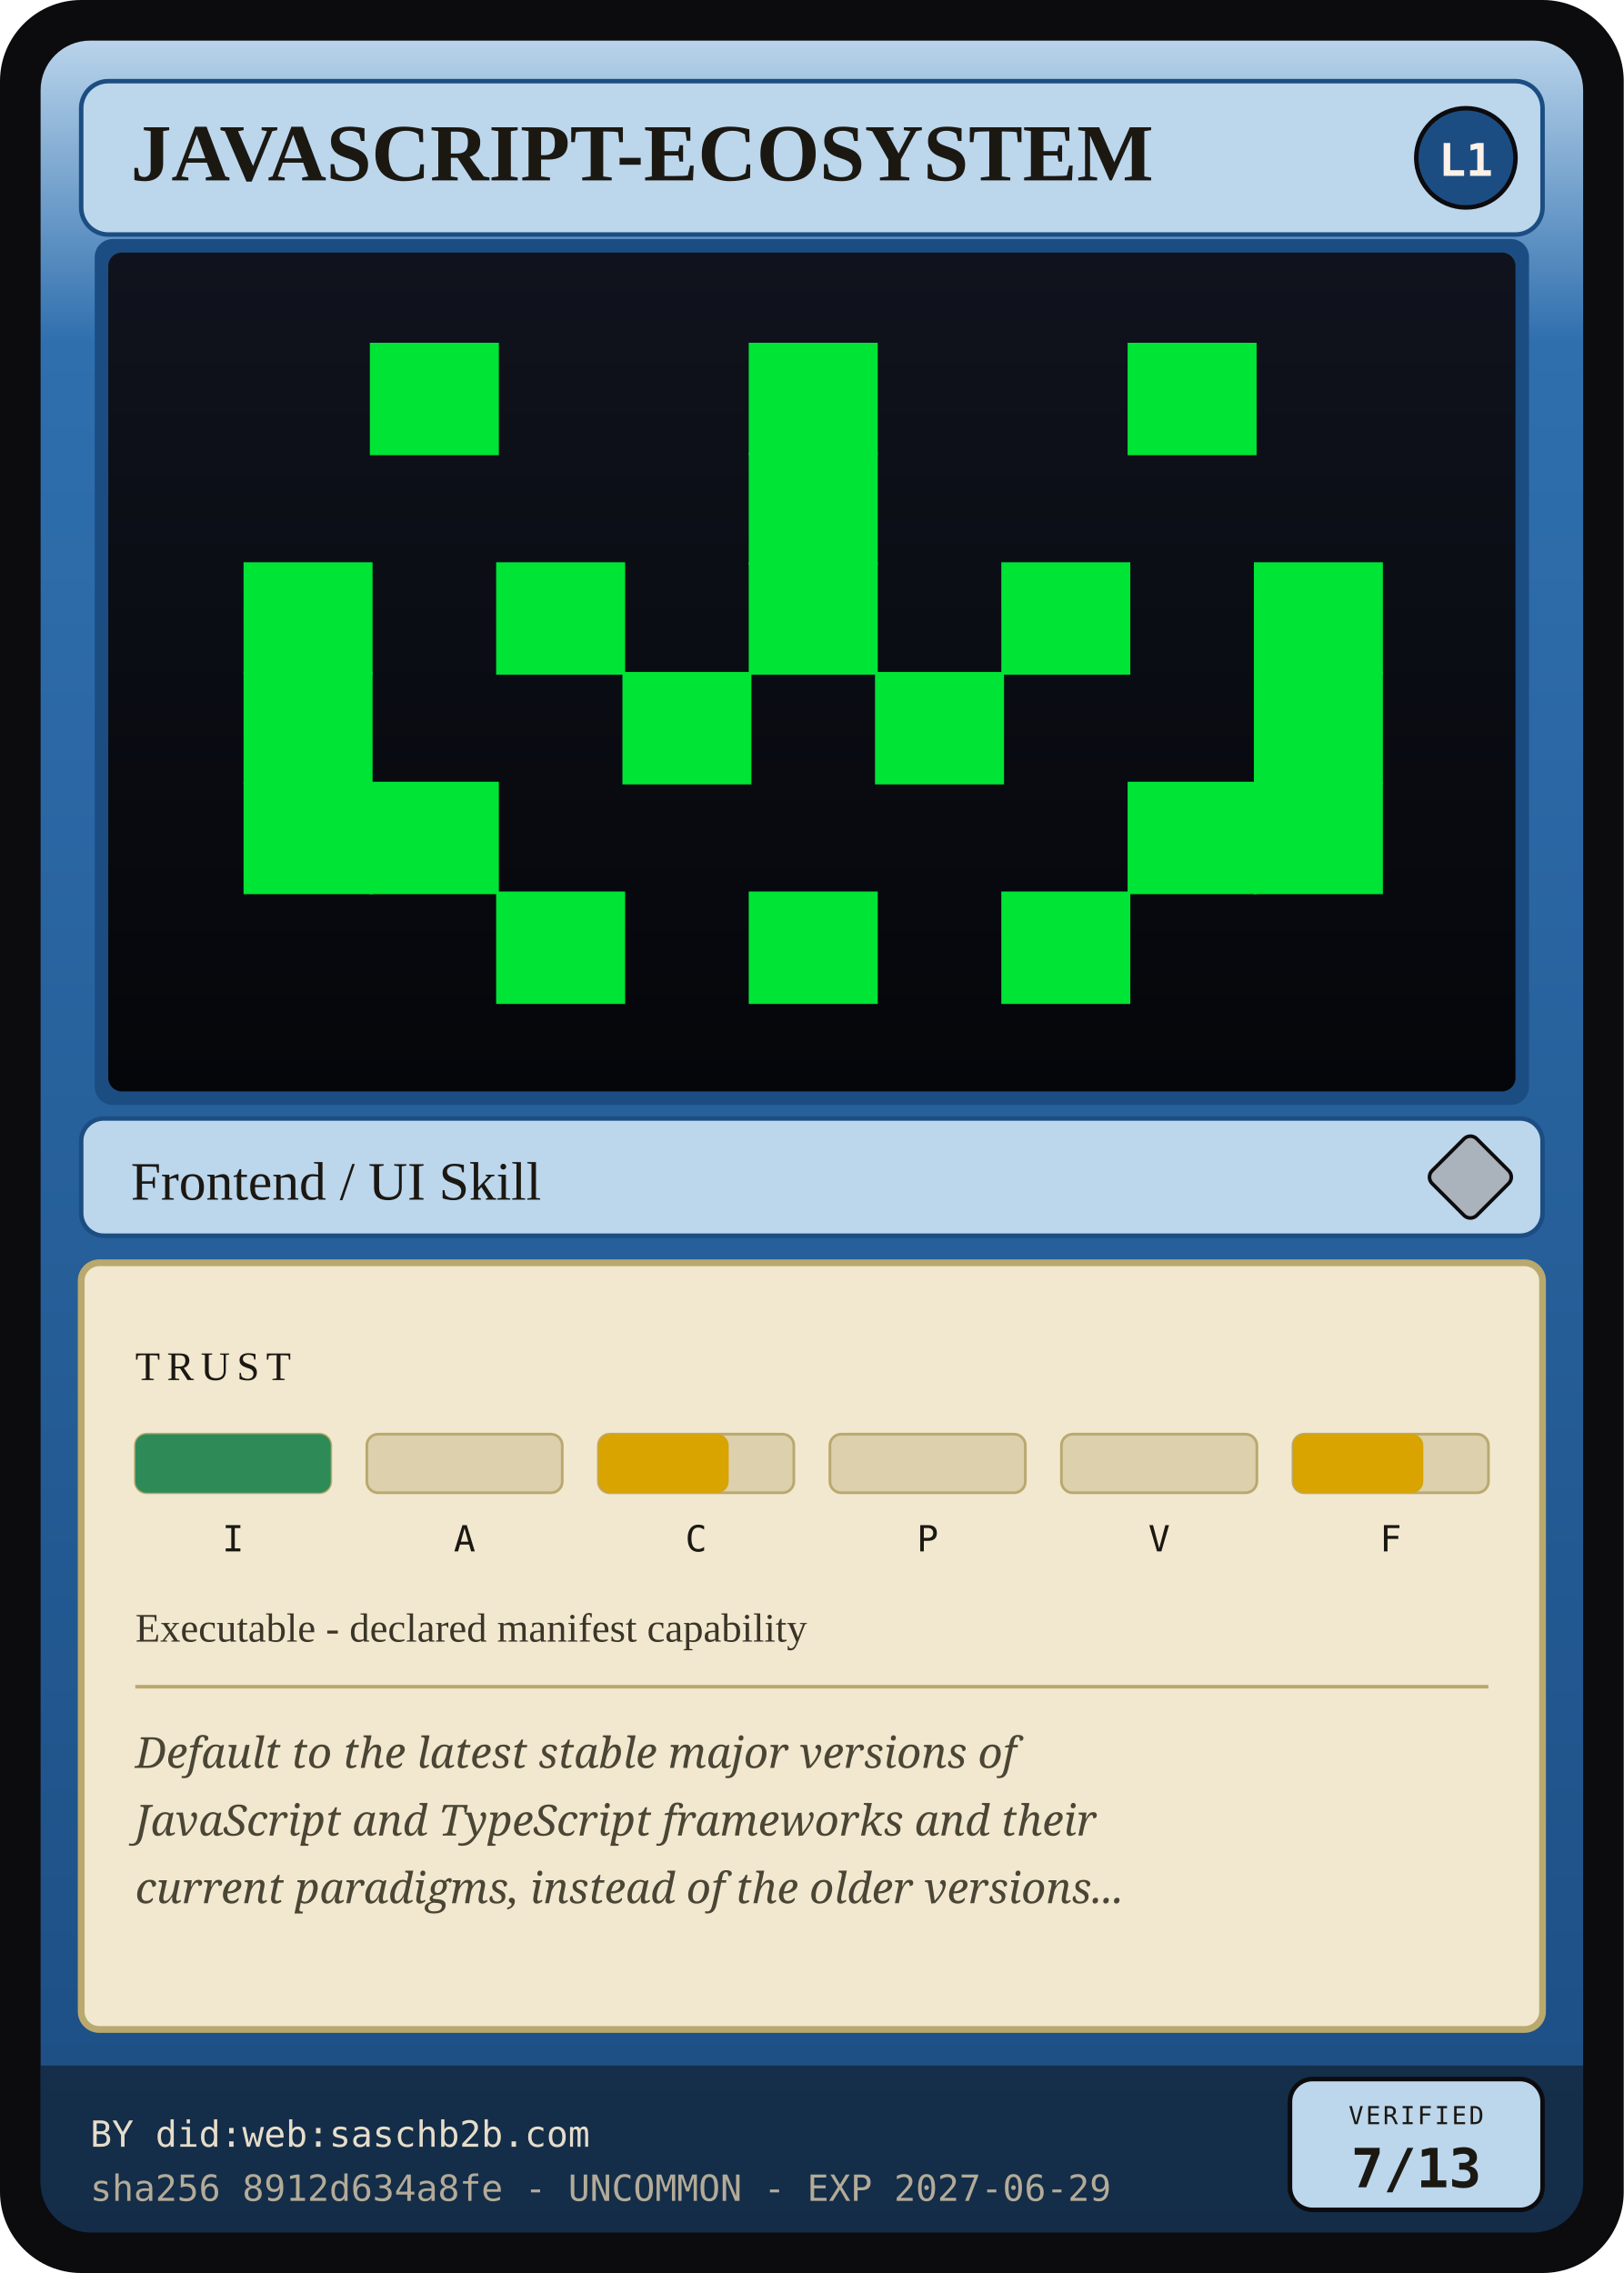
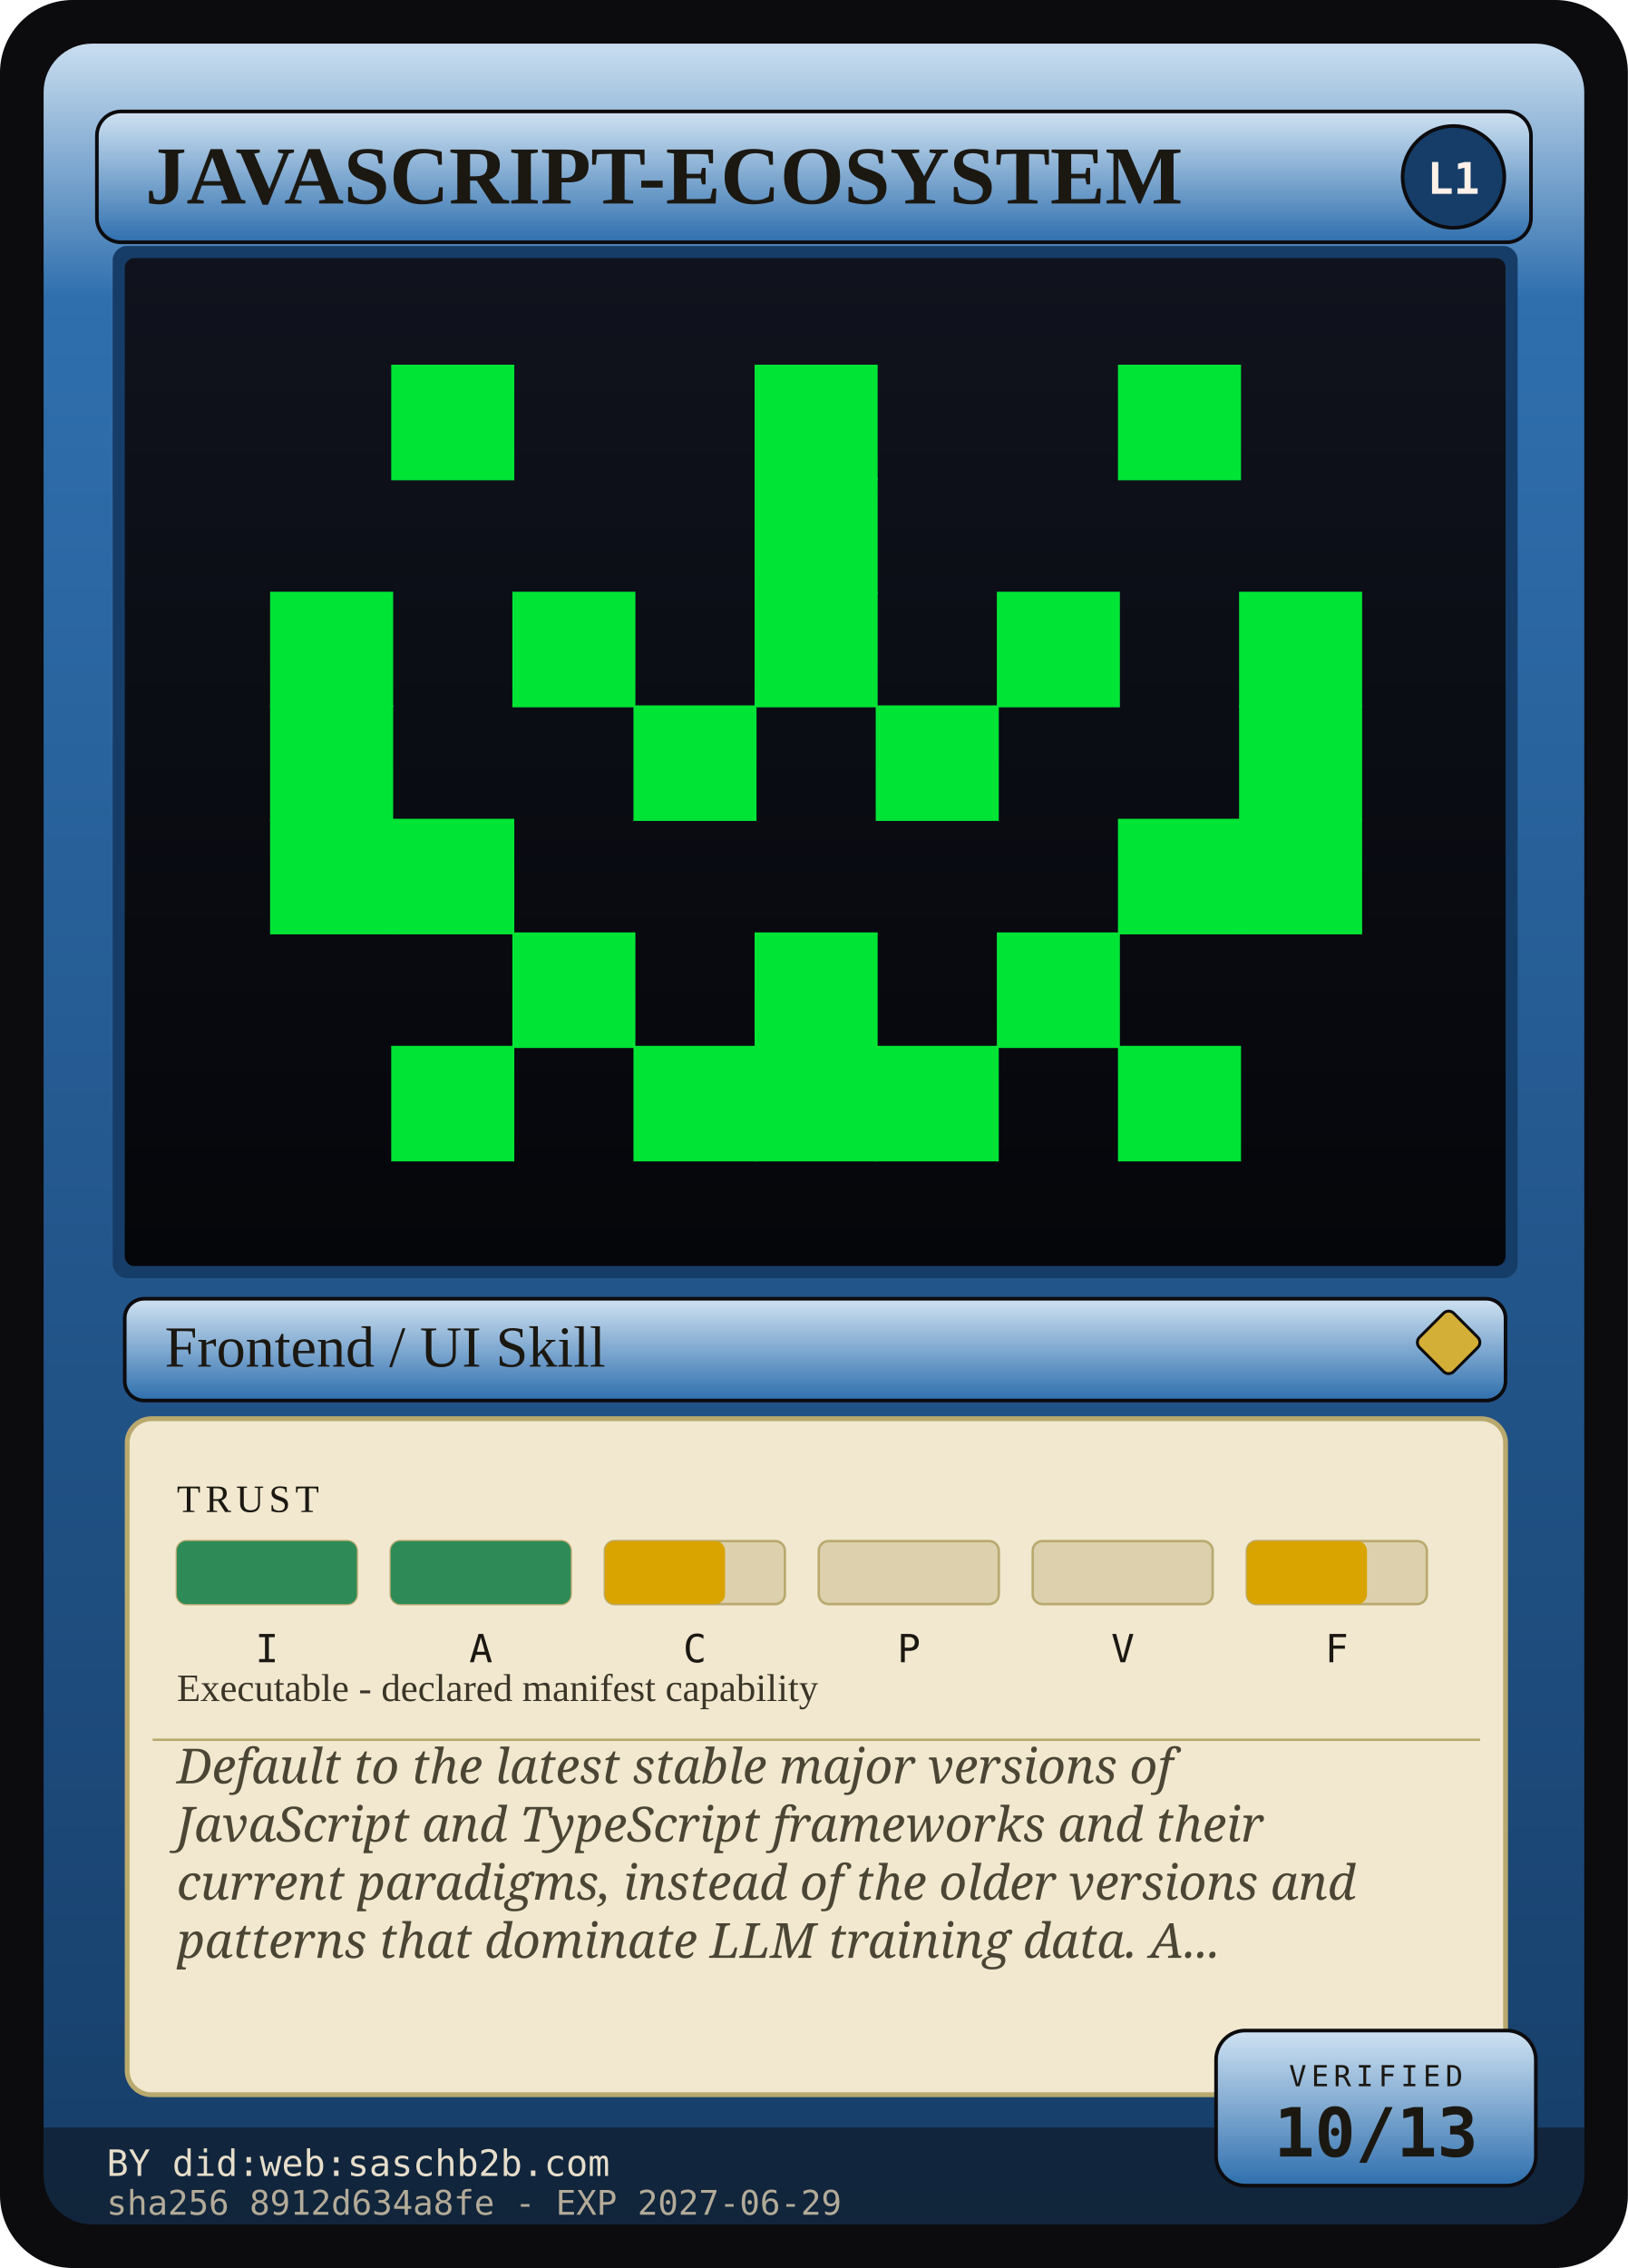
- <svg xmlns="http://www.w3.org/2000/svg" width="360" height="504" viewBox="0 0 360 504" font-family="Georgia,'Times New Roman',serif">
+ <svg xmlns="http://www.w3.org/2000/svg" width="672" height="936" viewBox="0 0 672 936" font-family="Georgia,'Times New Roman',serif">
  <defs>
    <linearGradient id="frame" x1="0" y1="0" x2="0" y2="1">
-       <stop offset="0" stop-color="#bcd6ec" />
-       <stop offset="0.14" stop-color="#2f6fae" />
-       <stop offset="1" stop-color="#1c4d82" />
+       <stop offset="0" stop-color="#cfe2f2" />
+       <stop offset="0.12" stop-color="#2f6fae" />
+       <stop offset="1" stop-color="#163d68" />
+     </linearGradient>
+     <linearGradient id="plate" x1="0" y1="0" x2="0" y2="1">
+       <stop offset="0" stop-color="#cfe2f2" />
+       <stop offset="1" stop-color="#2f6fae" />
    </linearGradient>
    <linearGradient id="art" x1="0" y1="0" x2="0" y2="1">
      <stop offset="0" stop-color="#10131d" />
      <stop offset="1" stop-color="#05060a" />
    </linearGradient>
    <clipPath id="scr">
-       <rect x="24" y="56" width="312" height="186" rx="3" />
+       <rect x="51.5" y="106.5" width="570" height="416" rx="4" />
    </clipPath>
  </defs>
-   <rect x="0" y="0" width="360" height="504" rx="18" fill="#0c0b0e" />
-   <rect x="9" y="9" width="342" height="486" rx="11" fill="url(#frame)" />
-   <rect x="18" y="18" width="324" height="34" rx="6" fill="#bcd6ec" stroke="#1c4d82" stroke-width="1" />
-   <text x="29" y="40" font-size="18" font-weight="bold" fill="#1b1812">JAVASCRIPT-ECOSYSTEM</text>
-   <circle cx="325" cy="35" r="11" fill="#1c4d82" stroke="#0c0b0e" stroke-width="1" />
-   <text x="325" y="39" font-size="10" font-weight="bold" fill="#fff1e8" text-anchor="middle" font-family="ui-monospace,monospace">L1</text>
-   <rect x="21" y="53" width="318" height="192" rx="4" fill="#1c4d82" />
+   <rect x="0" y="0" width="672" height="936" rx="30" fill="#0c0b0e" />
+   <rect x="18" y="18" width="636" height="900" rx="20" fill="url(#frame)" />
+   <rect x="40" y="46" width="592" height="54" rx="10" fill="url(#plate)" stroke="#0c0b0e" stroke-width="1.5" />
+   <text x="60" y="84" font-size="34" font-weight="bold" fill="#1b1812">JAVASCRIPT-ECOSYSTEM</text>
+   <circle cx="600" cy="73" r="21" fill="#163d68" stroke="#0c0b0e" stroke-width="1.5" />
+   <text x="600" y="80" font-size="18" font-weight="bold" fill="#fff1e8" text-anchor="middle" font-family="ui-monospace,monospace">L1</text>
+   <rect x="46.5" y="101.5" width="580" height="426" rx="6" fill="#163d68" />
  <g clip-path="url(#scr)">
-     <rect x="24" y="56" width="312" height="186" fill="url(#art)" />
-     <rect x="82.00" y="76.00" width="28.60" height="24.93" fill="#00e436" />
-     <rect x="250.00" y="76.00" width="28.60" height="24.93" fill="#00e436" />
-     <rect x="166.00" y="76.00" width="28.60" height="24.93" fill="#00e436" />
-     <rect x="166.00" y="100.33" width="28.60" height="24.93" fill="#00e436" />
-     <rect x="54.00" y="124.67" width="28.60" height="24.93" fill="#00e436" />
-     <rect x="278.00" y="124.67" width="28.60" height="24.93" fill="#00e436" />
-     <rect x="110.00" y="124.67" width="28.60" height="24.93" fill="#00e436" />
-     <rect x="222.00" y="124.67" width="28.60" height="24.93" fill="#00e436" />
-     <rect x="166.00" y="124.67" width="28.60" height="24.93" fill="#00e436" />
-     <rect x="54.00" y="149.00" width="28.60" height="24.93" fill="#00e436" />
-     <rect x="278.00" y="149.00" width="28.60" height="24.93" fill="#00e436" />
-     <rect x="138.00" y="149.00" width="28.60" height="24.93" fill="#00e436" />
-     <rect x="194.00" y="149.00" width="28.60" height="24.93" fill="#00e436" />
-     <rect x="54.00" y="173.33" width="28.60" height="24.93" fill="#00e436" />
-     <rect x="278.00" y="173.33" width="28.60" height="24.93" fill="#00e436" />
-     <rect x="82.00" y="173.33" width="28.60" height="24.93" fill="#00e436" />
-     <rect x="250.00" y="173.33" width="28.60" height="24.93" fill="#00e436" />
-     <rect x="110.00" y="197.67" width="28.60" height="24.93" fill="#00e436" />
-     <rect x="222.00" y="197.67" width="28.60" height="24.93" fill="#00e436" />
-     <rect x="166.00" y="197.67" width="28.60" height="24.93" fill="#00e436" />
+     <rect x="51.5" y="106.5" width="570" height="416" fill="url(#art)" />
+     <rect x="161.5" y="150.5" width="50.8" height="47.7" fill="#00e436" />
+     <rect x="461.5" y="150.5" width="50.8" height="47.7" fill="#00e436" />
+     <rect x="311.5" y="150.5" width="50.8" height="47.7" fill="#00e436" />
+     <rect x="311.5" y="197.4" width="50.8" height="47.7" fill="#00e436" />
+     <rect x="111.5" y="244.2" width="50.8" height="47.7" fill="#00e436" />
+     <rect x="511.5" y="244.2" width="50.8" height="47.7" fill="#00e436" />
+     <rect x="211.5" y="244.2" width="50.8" height="47.7" fill="#00e436" />
+     <rect x="411.5" y="244.2" width="50.8" height="47.7" fill="#00e436" />
+     <rect x="311.5" y="244.2" width="50.8" height="47.7" fill="#00e436" />
+     <rect x="111.5" y="291.1" width="50.8" height="47.7" fill="#00e436" />
+     <rect x="511.5" y="291.1" width="50.8" height="47.7" fill="#00e436" />
+     <rect x="261.5" y="291.1" width="50.8" height="47.7" fill="#00e436" />
+     <rect x="361.5" y="291.1" width="50.8" height="47.7" fill="#00e436" />
+     <rect x="111.5" y="337.9" width="50.8" height="47.7" fill="#00e436" />
+     <rect x="511.5" y="337.9" width="50.8" height="47.7" fill="#00e436" />
+     <rect x="161.5" y="337.9" width="50.8" height="47.7" fill="#00e436" />
+     <rect x="461.5" y="337.9" width="50.8" height="47.7" fill="#00e436" />
+     <rect x="211.5" y="384.8" width="50.8" height="47.7" fill="#00e436" />
+     <rect x="411.5" y="384.8" width="50.8" height="47.7" fill="#00e436" />
+     <rect x="311.5" y="384.8" width="50.8" height="47.7" fill="#00e436" />
+     <rect x="161.5" y="431.6" width="50.8" height="47.7" fill="#00e436" />
+     <rect x="461.5" y="431.6" width="50.8" height="47.7" fill="#00e436" />
+     <rect x="261.5" y="431.6" width="50.8" height="47.7" fill="#00e436" />
+     <rect x="361.5" y="431.6" width="50.8" height="47.7" fill="#00e436" />
+     <rect x="311.5" y="431.6" width="50.8" height="47.7" fill="#00e436" />
  </g>
-   <rect x="18" y="248" width="324" height="26" rx="5" fill="#bcd6ec" stroke="#1c4d82" stroke-width="1" />
-   <text x="29" y="266" font-size="12" fill="#1b1812">Frontend / UI Skill</text>
-   <rect x="319" y="254" width="14" height="14" rx="2" transform="rotate(45 326 261)" fill="#aab2bb" stroke="#0c0b0e" stroke-width="0.8" />
-   <rect x="18" y="280" width="324" height="170" rx="4" fill="#f1e8cf" stroke="#b9a96e" stroke-width="1.5" />
-   <text x="30" y="306" font-size="9" letter-spacing="1.5" fill="#1b1812">TRUST</text>
-   <rect x="30.00" y="318" width="43.33" height="13" rx="2.5" fill="#ddd0ad" stroke="#b9a96e" stroke-width="0.6" />
-   <rect x="30.00" y="318" width="43.33" height="13" rx="2.5" fill="#2e8b57" />
-   <text x="51.67" y="344" font-size="8" fill="#1b1812" text-anchor="middle" font-family="ui-monospace,monospace">I</text>
-   <rect x="81.33" y="318" width="43.33" height="13" rx="2.5" fill="#ddd0ad" stroke="#b9a96e" stroke-width="0.6" />
-   <rect x="81.33" y="318" width="0.00" height="13" rx="2.5" fill="#8a8378" />
-   <text x="103.00" y="344" font-size="8" fill="#1b1812" text-anchor="middle" font-family="ui-monospace,monospace">A</text>
-   <rect x="132.67" y="318" width="43.33" height="13" rx="2.5" fill="#ddd0ad" stroke="#b9a96e" stroke-width="0.6" />
-   <rect x="132.67" y="318" width="28.89" height="13" rx="2.5" fill="#d9a300" />
-   <text x="154.33" y="344" font-size="8" fill="#1b1812" text-anchor="middle" font-family="ui-monospace,monospace">C</text>
-   <rect x="184.00" y="318" width="43.33" height="13" rx="2.5" fill="#ddd0ad" stroke="#b9a96e" stroke-width="0.6" />
-   <rect x="184.00" y="318" width="0.00" height="13" rx="2.5" fill="#8a8378" />
-   <text x="205.67" y="344" font-size="8" fill="#1b1812" text-anchor="middle" font-family="ui-monospace,monospace">P</text>
-   <rect x="235.33" y="318" width="43.33" height="13" rx="2.5" fill="#ddd0ad" stroke="#b9a96e" stroke-width="0.6" />
-   <rect x="235.33" y="318" width="0.00" height="13" rx="2.5" fill="#8a8378" />
-   <text x="257.00" y="344" font-size="8" fill="#1b1812" text-anchor="middle" font-family="ui-monospace,monospace">V</text>
-   <rect x="286.67" y="318" width="43.33" height="13" rx="2.5" fill="#ddd0ad" stroke="#b9a96e" stroke-width="0.6" />
-   <rect x="286.67" y="318" width="28.89" height="13" rx="2.5" fill="#d9a300" />
-   <text x="308.33" y="344" font-size="8" fill="#1b1812" text-anchor="middle" font-family="ui-monospace,monospace">F</text>
-   <text x="30" y="364" font-size="9" fill="#3a3528">Executable - declared manifest capability</text>
-   <line x1="30" y1="374" x2="330" y2="374" stroke="#b9a96e" stroke-width="0.8" />
-   <text x="30" y="392" font-size="9.5" font-style="italic" fill="#4a4534" font-family="Georgia,serif">Default to the latest stable major versions of</text>
-   <text x="30" y="407" font-size="9.5" font-style="italic" fill="#4a4534" font-family="Georgia,serif">JavaScript and TypeScript frameworks and their</text>
-   <text x="30" y="422" font-size="9.5" font-style="italic" fill="#4a4534" font-family="Georgia,serif">current paradigms, instead of the older versions...</text>
-   <rect x="9" y="458" width="342" height="37" rx="0" fill="#0c0b0e" opacity="0.5" />
-   <text x="20" y="476" font-size="8" fill="#e6ddca" font-family="ui-monospace,monospace">BY did:web:saschb2b.com</text>
-   <text x="20" y="488" font-size="8" fill="#b3ab98" font-family="ui-monospace,monospace">sha256 8912d634a8fe - UNCOMMON - EXP 2027-06-29</text>
-   <rect x="286" y="461" width="56" height="29" rx="5" fill="#bcd6ec" stroke="#0c0b0e" stroke-width="1" />
-   <text x="314" y="471" font-size="5.5" letter-spacing="0.5" fill="#1b1812" text-anchor="middle" font-family="ui-monospace,monospace">VERIFIED</text>
-   <text x="314" y="485" font-size="12" font-weight="bold" fill="#1b1812" text-anchor="middle" font-family="ui-monospace,monospace">7/13</text>
+   <rect x="51.5" y="536" width="570" height="42" rx="8" fill="url(#plate)" stroke="#0c0b0e" stroke-width="1.5" />
+   <text x="68" y="564" font-size="24" fill="#1b1812">Frontend / UI Skill</text>
+   <rect x="588" y="544" width="20" height="20" rx="3" transform="rotate(45 598 554)" fill="#d4af37" stroke="#0c0b0e" stroke-width="1.2" />
+   <rect x="52.5" y="585.5" width="569" height="279" rx="10" fill="#f1e8cf" stroke="#b9a96e" stroke-width="2" />
+   <text x="73" y="624" font-size="16" letter-spacing="2" fill="#1b1812">TRUST</text>
+   <rect x="73.0" y="636" width="74.3" height="26" rx="4" fill="#ddd0ad" stroke="#b9a96e" stroke-width="1" />
+   <rect x="73.0" y="636" width="74.3" height="26" rx="4" fill="#2e8b57" />
+   <text x="110.2" y="686" font-size="16" fill="#1b1812" text-anchor="middle" font-family="ui-monospace,monospace">I</text>
+   <rect x="161.3" y="636" width="74.3" height="26" rx="4" fill="#ddd0ad" stroke="#b9a96e" stroke-width="1" />
+   <rect x="161.3" y="636" width="74.3" height="26" rx="4" fill="#2e8b57" />
+   <text x="198.5" y="686" font-size="16" fill="#1b1812" text-anchor="middle" font-family="ui-monospace,monospace">A</text>
+   <rect x="249.7" y="636" width="74.3" height="26" rx="4" fill="#ddd0ad" stroke="#b9a96e" stroke-width="1" />
+   <rect x="249.7" y="636" width="49.6" height="26" rx="4" fill="#d9a300" />
+   <text x="286.8" y="686" font-size="16" fill="#1b1812" text-anchor="middle" font-family="ui-monospace,monospace">C</text>
+   <rect x="338.0" y="636" width="74.3" height="26" rx="4" fill="#ddd0ad" stroke="#b9a96e" stroke-width="1" />
+   <rect x="338.0" y="636" width="0.0" height="26" rx="4" fill="#8a8378" />
+   <text x="375.2" y="686" font-size="16" fill="#1b1812" text-anchor="middle" font-family="ui-monospace,monospace">P</text>
+   <rect x="426.3" y="636" width="74.3" height="26" rx="4" fill="#ddd0ad" stroke="#b9a96e" stroke-width="1" />
+   <rect x="426.3" y="636" width="0.0" height="26" rx="4" fill="#8a8378" />
+   <text x="463.5" y="686" font-size="16" fill="#1b1812" text-anchor="middle" font-family="ui-monospace,monospace">V</text>
+   <rect x="514.7" y="636" width="74.3" height="26" rx="4" fill="#ddd0ad" stroke="#b9a96e" stroke-width="1" />
+   <rect x="514.7" y="636" width="49.6" height="26" rx="4" fill="#d9a300" />
+   <text x="551.8" y="686" font-size="16" fill="#1b1812" text-anchor="middle" font-family="ui-monospace,monospace">F</text>
+   <text x="73" y="702" font-size="16" fill="#3a3528">Executable - declared manifest capability</text>
+   <line x1="63" y1="718" x2="611" y2="718" stroke="#b9a96e" stroke-width="1" />
+   <text x="73" y="736" font-size="20" font-style="italic" fill="#4a4534" font-family="Georgia,serif">Default to the latest stable major versions of</text>
+   <text x="73" y="760" font-size="20" font-style="italic" fill="#4a4534" font-family="Georgia,serif">JavaScript and TypeScript frameworks and their</text>
+   <text x="73" y="784" font-size="20" font-style="italic" fill="#4a4534" font-family="Georgia,serif">current paradigms, instead of the older versions and</text>
+   <text x="73" y="808" font-size="20" font-style="italic" fill="#4a4534" font-family="Georgia,serif">patterns that dominate LLM training data. A...</text>
+   <rect x="18" y="878" width="636" height="40" fill="#0c0b0e" opacity="0.5" />
+   <text x="44" y="898" font-size="15" fill="#e6ddca" font-family="ui-monospace,monospace">BY did:web:saschb2b.com</text>
+   <text x="44" y="914" font-size="14" fill="#b3ab98" font-family="ui-monospace,monospace">sha256 8912d634a8fe - EXP 2027-06-29</text>
+   <rect x="502" y="838" width="132" height="64" rx="12" fill="url(#plate)" stroke="#0c0b0e" stroke-width="1.5" />
+   <text x="568" y="861" font-size="12" letter-spacing="2" fill="#1b1812" text-anchor="middle" font-family="ui-monospace,monospace">VERIFIED</text>
+   <text x="568" y="890" font-size="28" font-weight="bold" fill="#1b1812" text-anchor="middle" font-family="ui-monospace,monospace">10/13</text>
</svg>
